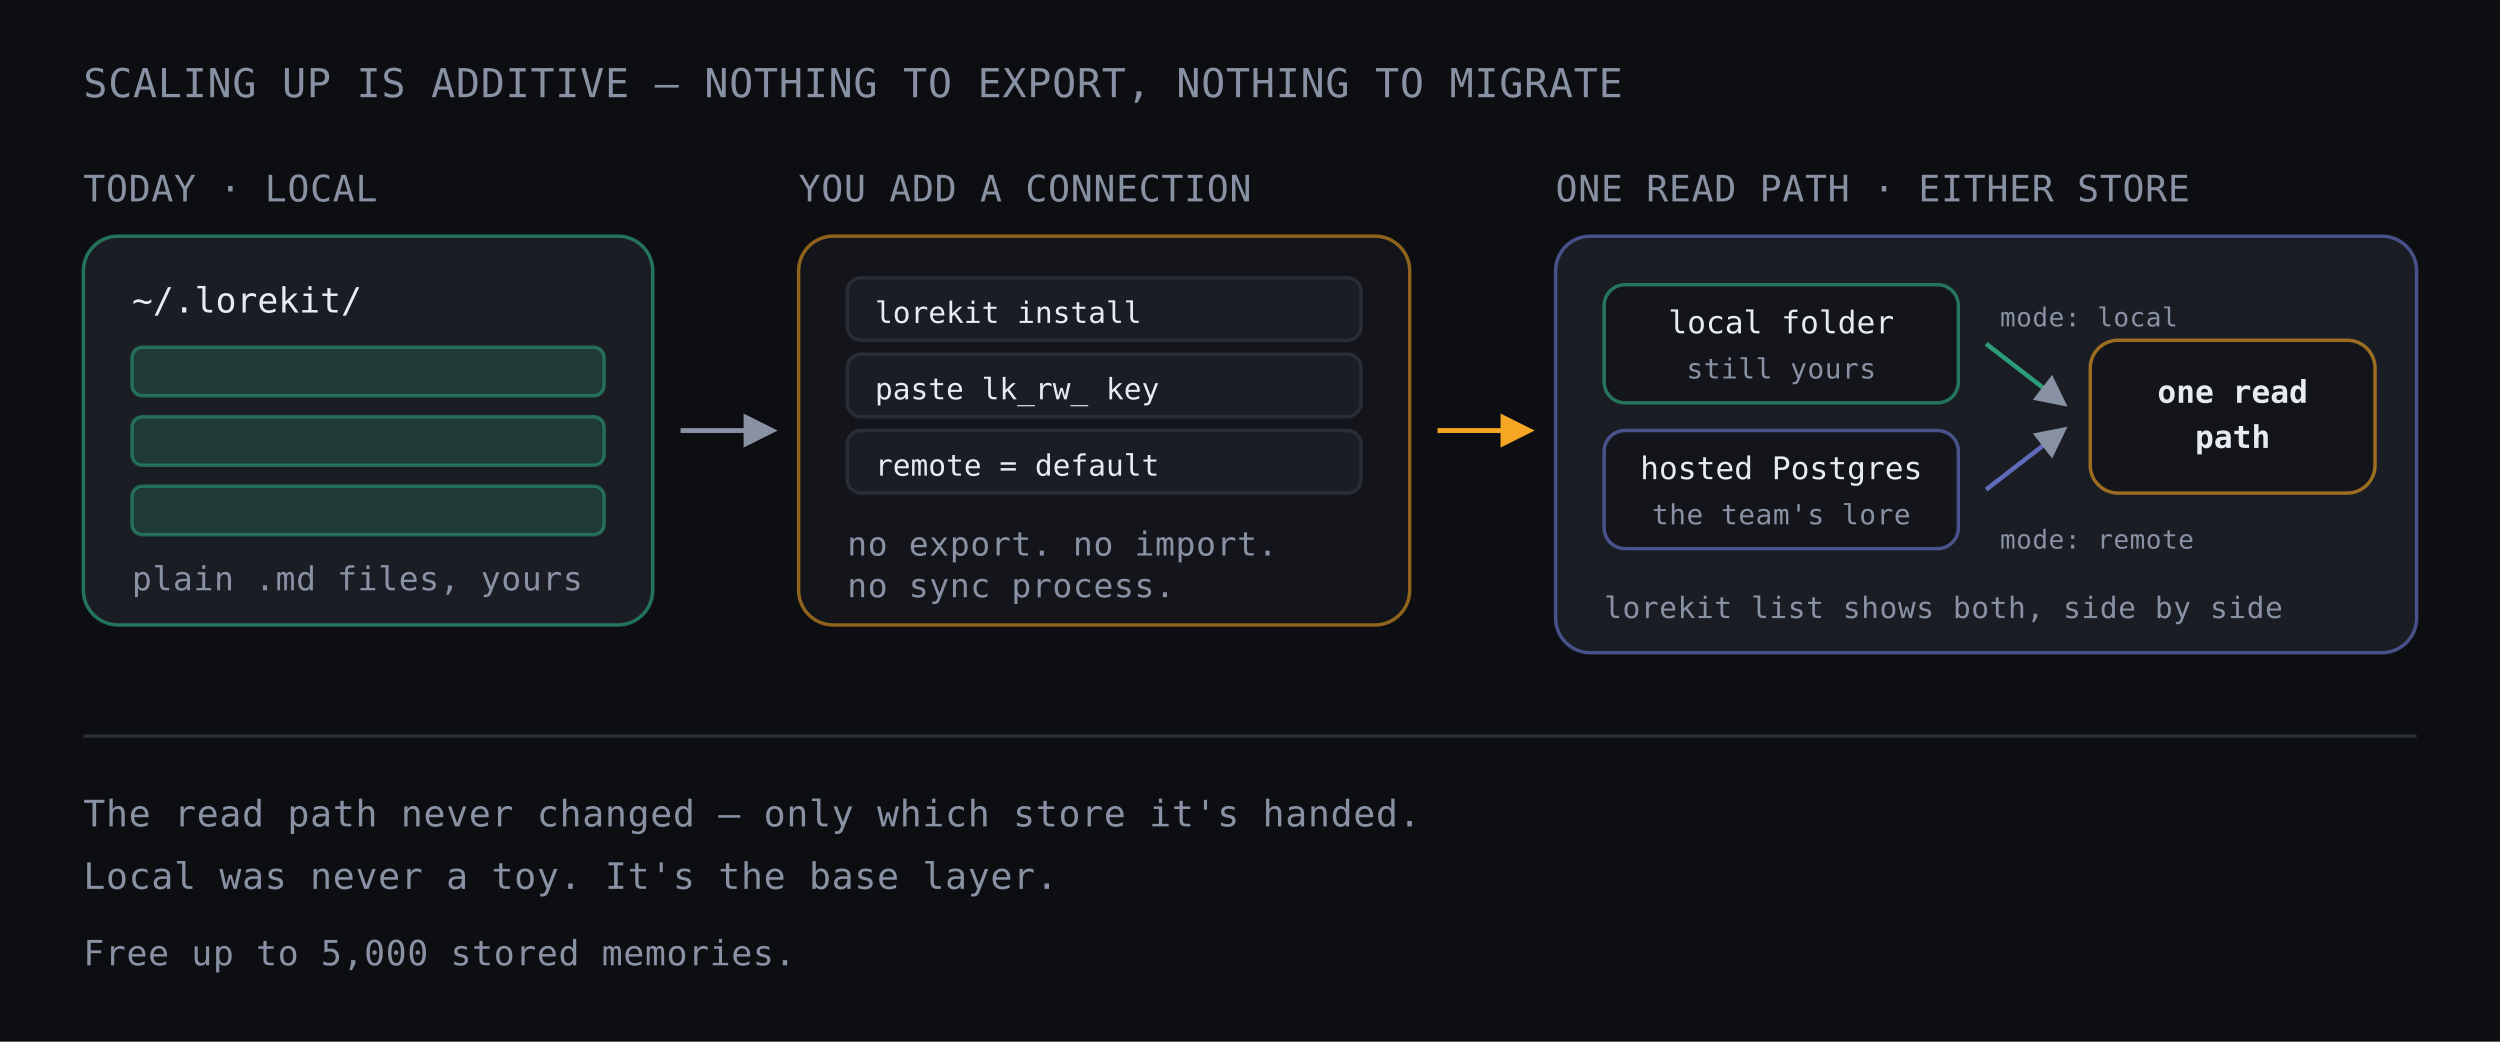
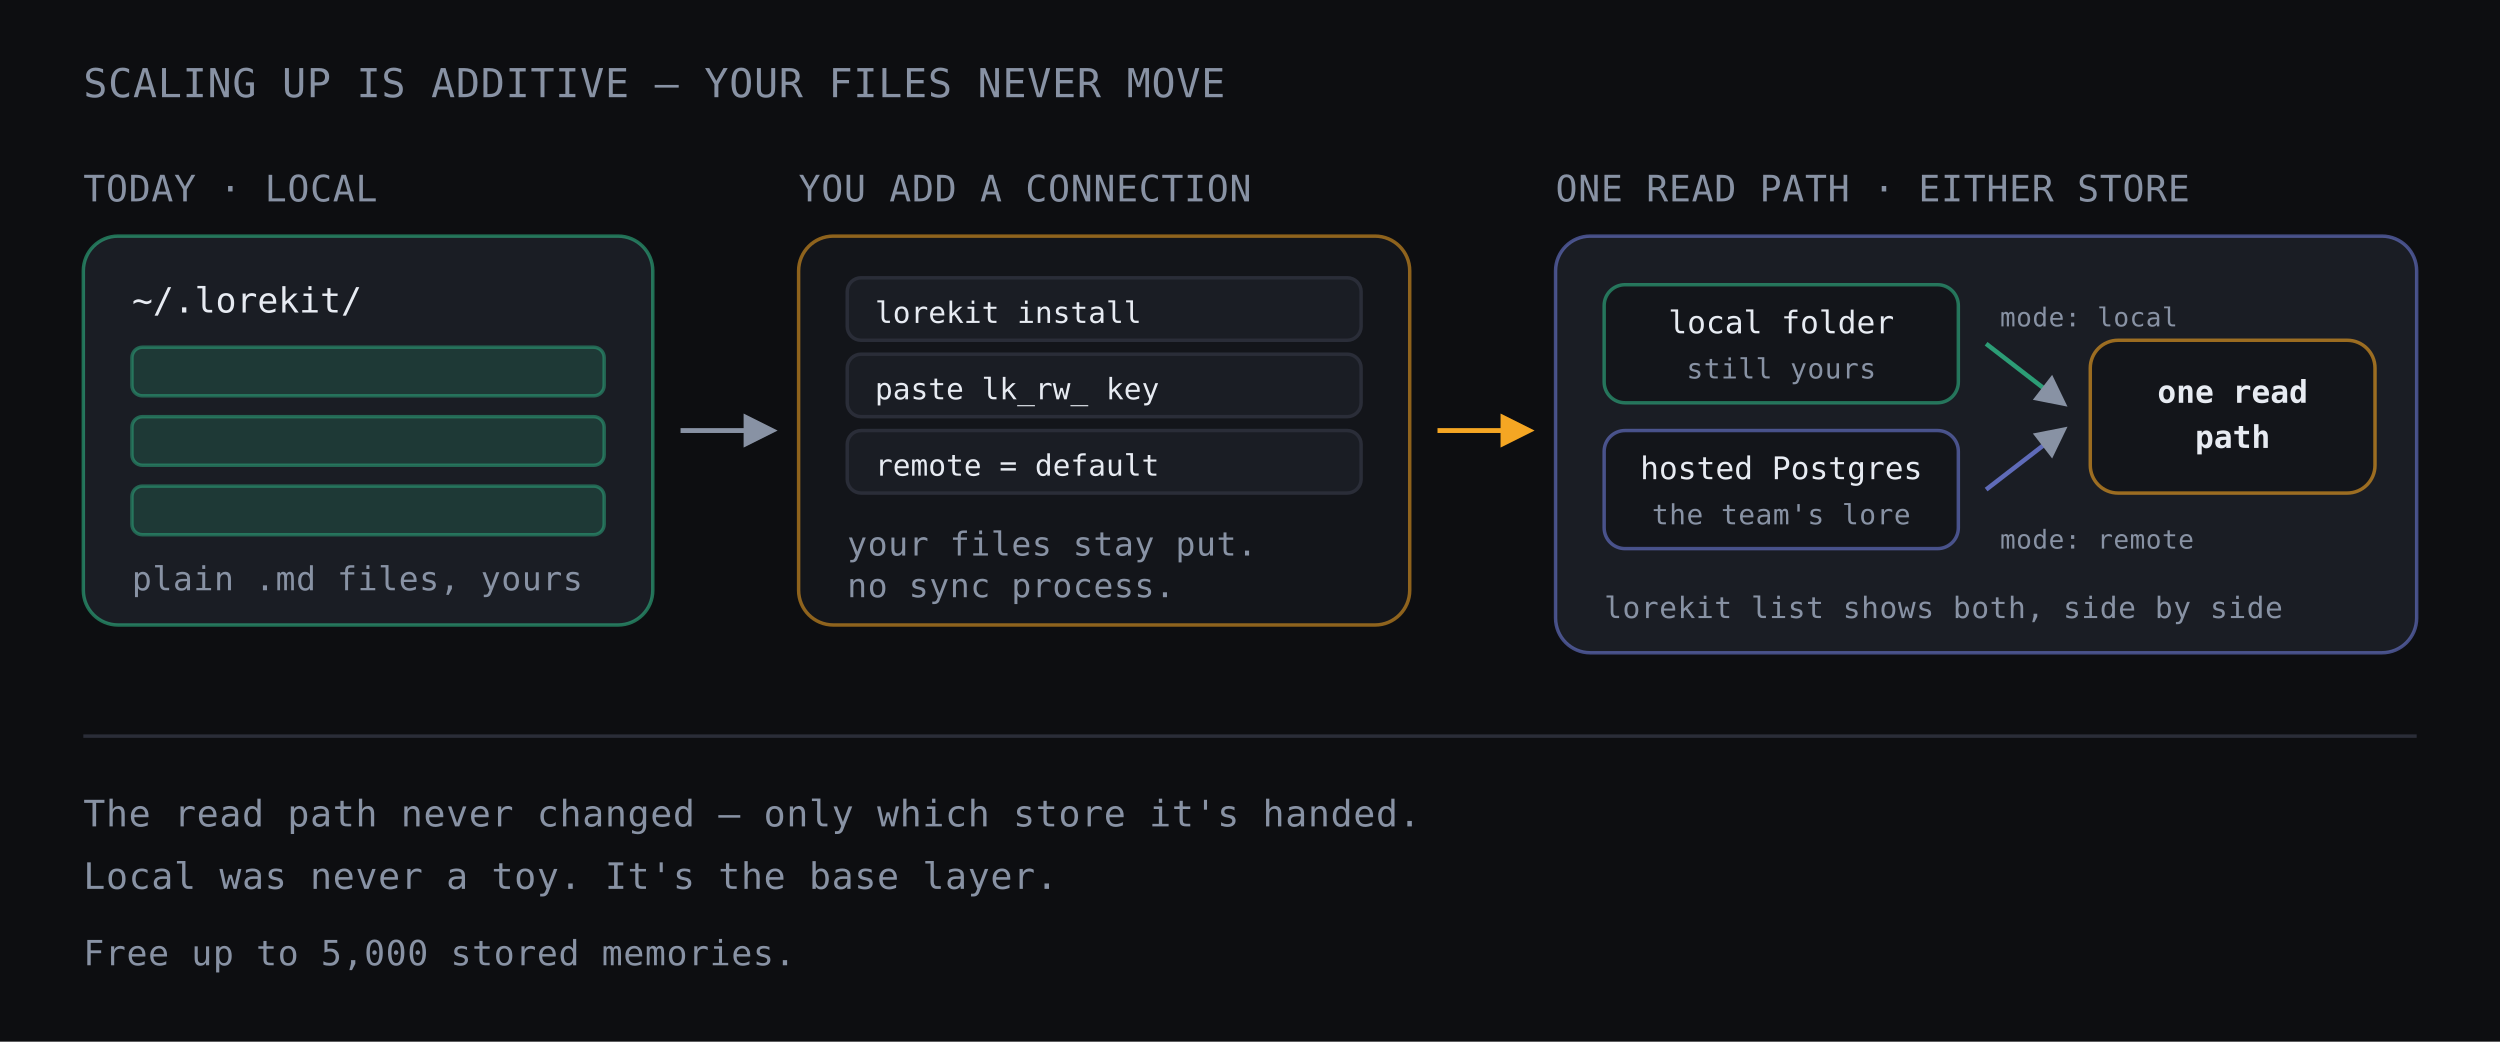
- <svg xmlns="http://www.w3.org/2000/svg" viewBox="0 0 720 300" role="img" aria-label="A scaling strip in three stages. Left: today, a local store of plain markdown files in a folder you own. Middle: you connect the hosted store by running lorekit install and pasting your read-write API key; remote is the default mode, so there is nothing else to set. Right: one unchanged read path that can be handed either store — the local folder in local mode, or a hosted Postgres in remote mode — with the lorekit list command showing both side by side. A label underneath notes there is no export, no import, and no sync process: the read path never changed, only which store it is handed.">
+ <svg xmlns="http://www.w3.org/2000/svg" viewBox="0 0 720 300" role="img" aria-label="A scaling strip in three stages. Left: today, a local store of plain markdown files in a folder you own. Middle: you connect the hosted store by running lorekit install and pasting your read-write API key; remote is the default mode, so there is nothing else to set. Right: one unchanged read path that can be handed either store — the local folder in local mode, or a hosted Postgres in remote mode — with the lorekit list command showing both side by side. A label underneath notes your files never move and there is no sync process: the read path never changed, only which store it is handed.">
  <style>
    text{font-family:ui-sans-serif,system-ui,-apple-system,"Segoe UI",Roboto,sans-serif;fill:#e7ebf2}
    .lbl{font-family:ui-monospace,"SFMono-Regular",Menlo,Consolas,monospace;fill:#8892a4;letter-spacing:.02em}
    .k{font-family:ui-monospace,"SFMono-Regular",Menlo,Consolas,monospace}
  </style>
  <defs>
    <marker id="arM" viewBox="0 0 10 10" refX="8" refY="5" markerWidth="7" markerHeight="7" orient="auto-start-reverse">
      <path d="M0,0 L10,5 L0,10 z" fill="#8892a4" />
    </marker>
    <marker id="arA" viewBox="0 0 10 10" refX="8" refY="5" markerWidth="7" markerHeight="7" orient="auto-start-reverse">
      <path d="M0,0 L10,5 L0,10 z" fill="#f5a623" />
    </marker>
  </defs>
  <rect x="0" y="0" width="720" height="300" fill="#0d0e11" />
-   <text x="24" y="28" class="lbl" font-size="11.5">SCALING UP IS ADDITIVE — NOTHING TO EXPORT, NOTHING TO MIGRATE</text>
+   <text x="24" y="28" class="lbl" font-size="11.5">SCALING UP IS ADDITIVE — YOUR FILES NEVER MOVE</text>
  <text x="24" y="58" class="lbl" font-size="10.5" fill="#34d399">TODAY · LOCAL</text>
  <rect x="24" y="68" width="164" height="112" rx="10" fill="#1a1d24" stroke="#34d399" stroke-opacity="0.5" />
  <text x="38" y="90" class="k" font-size="10" fill="#34d399">~/.lorekit/</text>
  <rect x="38" y="100" width="136" height="14" rx="3" fill="#34d399" fill-opacity="0.16" stroke="#34d399" stroke-opacity="0.4" />
  <rect x="38" y="120" width="136" height="14" rx="3" fill="#34d399" fill-opacity="0.16" stroke="#34d399" stroke-opacity="0.4" />
  <rect x="38" y="140" width="136" height="14" rx="3" fill="#34d399" fill-opacity="0.16" stroke="#34d399" stroke-opacity="0.4" />
  <text x="38" y="170" class="lbl" font-size="9.5">plain .md files, yours</text>
  <path d="M196,124 L222,124" stroke="#8892a4" stroke-width="1.4" marker-end="url(#arM)" />
  <text x="230" y="58" class="lbl" font-size="10.5" fill="#f5a623">YOU ADD A CONNECTION</text>
  <rect x="230" y="68" width="176" height="112" rx="10" fill="#13151a" stroke="#f5a623" stroke-opacity="0.55" />
  <rect x="244" y="80" width="148" height="18" rx="4" fill="#1a1d24" stroke="#2a2d38" />
  <text x="252" y="93" class="k" font-size="8.5" fill="#f5a623">lorekit install</text>
  <rect x="244" y="102" width="148" height="18" rx="4" fill="#1a1d24" stroke="#2a2d38" />
  <text x="252" y="115" class="k" font-size="8.5" fill="#f5a623">paste lk_rw_ key</text>
  <rect x="244" y="124" width="148" height="18" rx="4" fill="#1a1d24" stroke="#2a2d38" />
  <text x="252" y="137" class="k" font-size="8.5" fill="#f5a623">remote = default</text>
-   <text x="244" y="160" class="lbl" font-size="9.5">no export. no import.</text>
+   <text x="244" y="160" class="lbl" font-size="9.5">your files stay put.</text>
  <text x="244" y="172" class="lbl" font-size="9.5">no sync process.</text>
  <path d="M414,124 L440,124" stroke="#f5a623" stroke-width="1.4" marker-end="url(#arA)" />
  <text x="448" y="58" class="lbl" font-size="10.5" fill="#7c8cf8">ONE READ PATH · EITHER STORE</text>
  <rect x="448" y="68" width="248" height="120" rx="10" fill="#1a1d24" stroke="#7c8cf8" stroke-opacity="0.5" />
  <rect x="462" y="82" width="102" height="34" rx="6" fill="#13151a" stroke="#34d399" stroke-opacity="0.5" />
  <text x="513" y="96" text-anchor="middle" class="k" font-size="9" fill="#34d399">local folder</text>
  <text x="513" y="109" text-anchor="middle" class="lbl" font-size="8">still yours</text>
  <rect x="462" y="124" width="102" height="34" rx="6" fill="#13151a" stroke="#7c8cf8" stroke-opacity="0.5" />
  <text x="513" y="138" text-anchor="middle" class="k" font-size="9" fill="#7c8cf8">hosted Postgres</text>
  <text x="513" y="151" text-anchor="middle" class="lbl" font-size="8">the team's lore</text>
  <path d="M572,99 L594,116" stroke="#34d399" stroke-width="1.3" stroke-opacity="0.7" marker-end="url(#arM)" />
  <text x="576" y="94" class="lbl" font-size="7.5" fill="#34d399">mode: local</text>
  <path d="M572,141 L594,124" stroke="#7c8cf8" stroke-width="1.3" stroke-opacity="0.7" marker-end="url(#arM)" />
  <text x="576" y="158" class="lbl" font-size="7.5" fill="#7c8cf8">mode: remote</text>
  <rect x="602" y="98" width="82" height="44" rx="8" fill="#13151a" stroke="#f5a623" stroke-opacity="0.6" />
  <text x="643" y="116" text-anchor="middle" class="k" font-size="9" font-weight="700" fill="#f5a623">one read</text>
  <text x="643" y="129" text-anchor="middle" class="k" font-size="9" font-weight="700" fill="#f5a623">path</text>
  <text x="462" y="178" class="lbl" font-size="8.5">lorekit list shows both, side by side</text>
  <line x1="24" y1="212" x2="696" y2="212" stroke="#2a2d38" />
  <text x="24" y="238" class="lbl" font-size="10.5">The read path never changed — only which store it's handed.</text>
  <text x="24" y="256" class="lbl" font-size="10.5">Local was never a toy. It's the base layer.</text>
  <text x="24" y="278" class="lbl" font-size="10" fill="#34d399">Free up to 5,000 stored memories.</text>
</svg>
